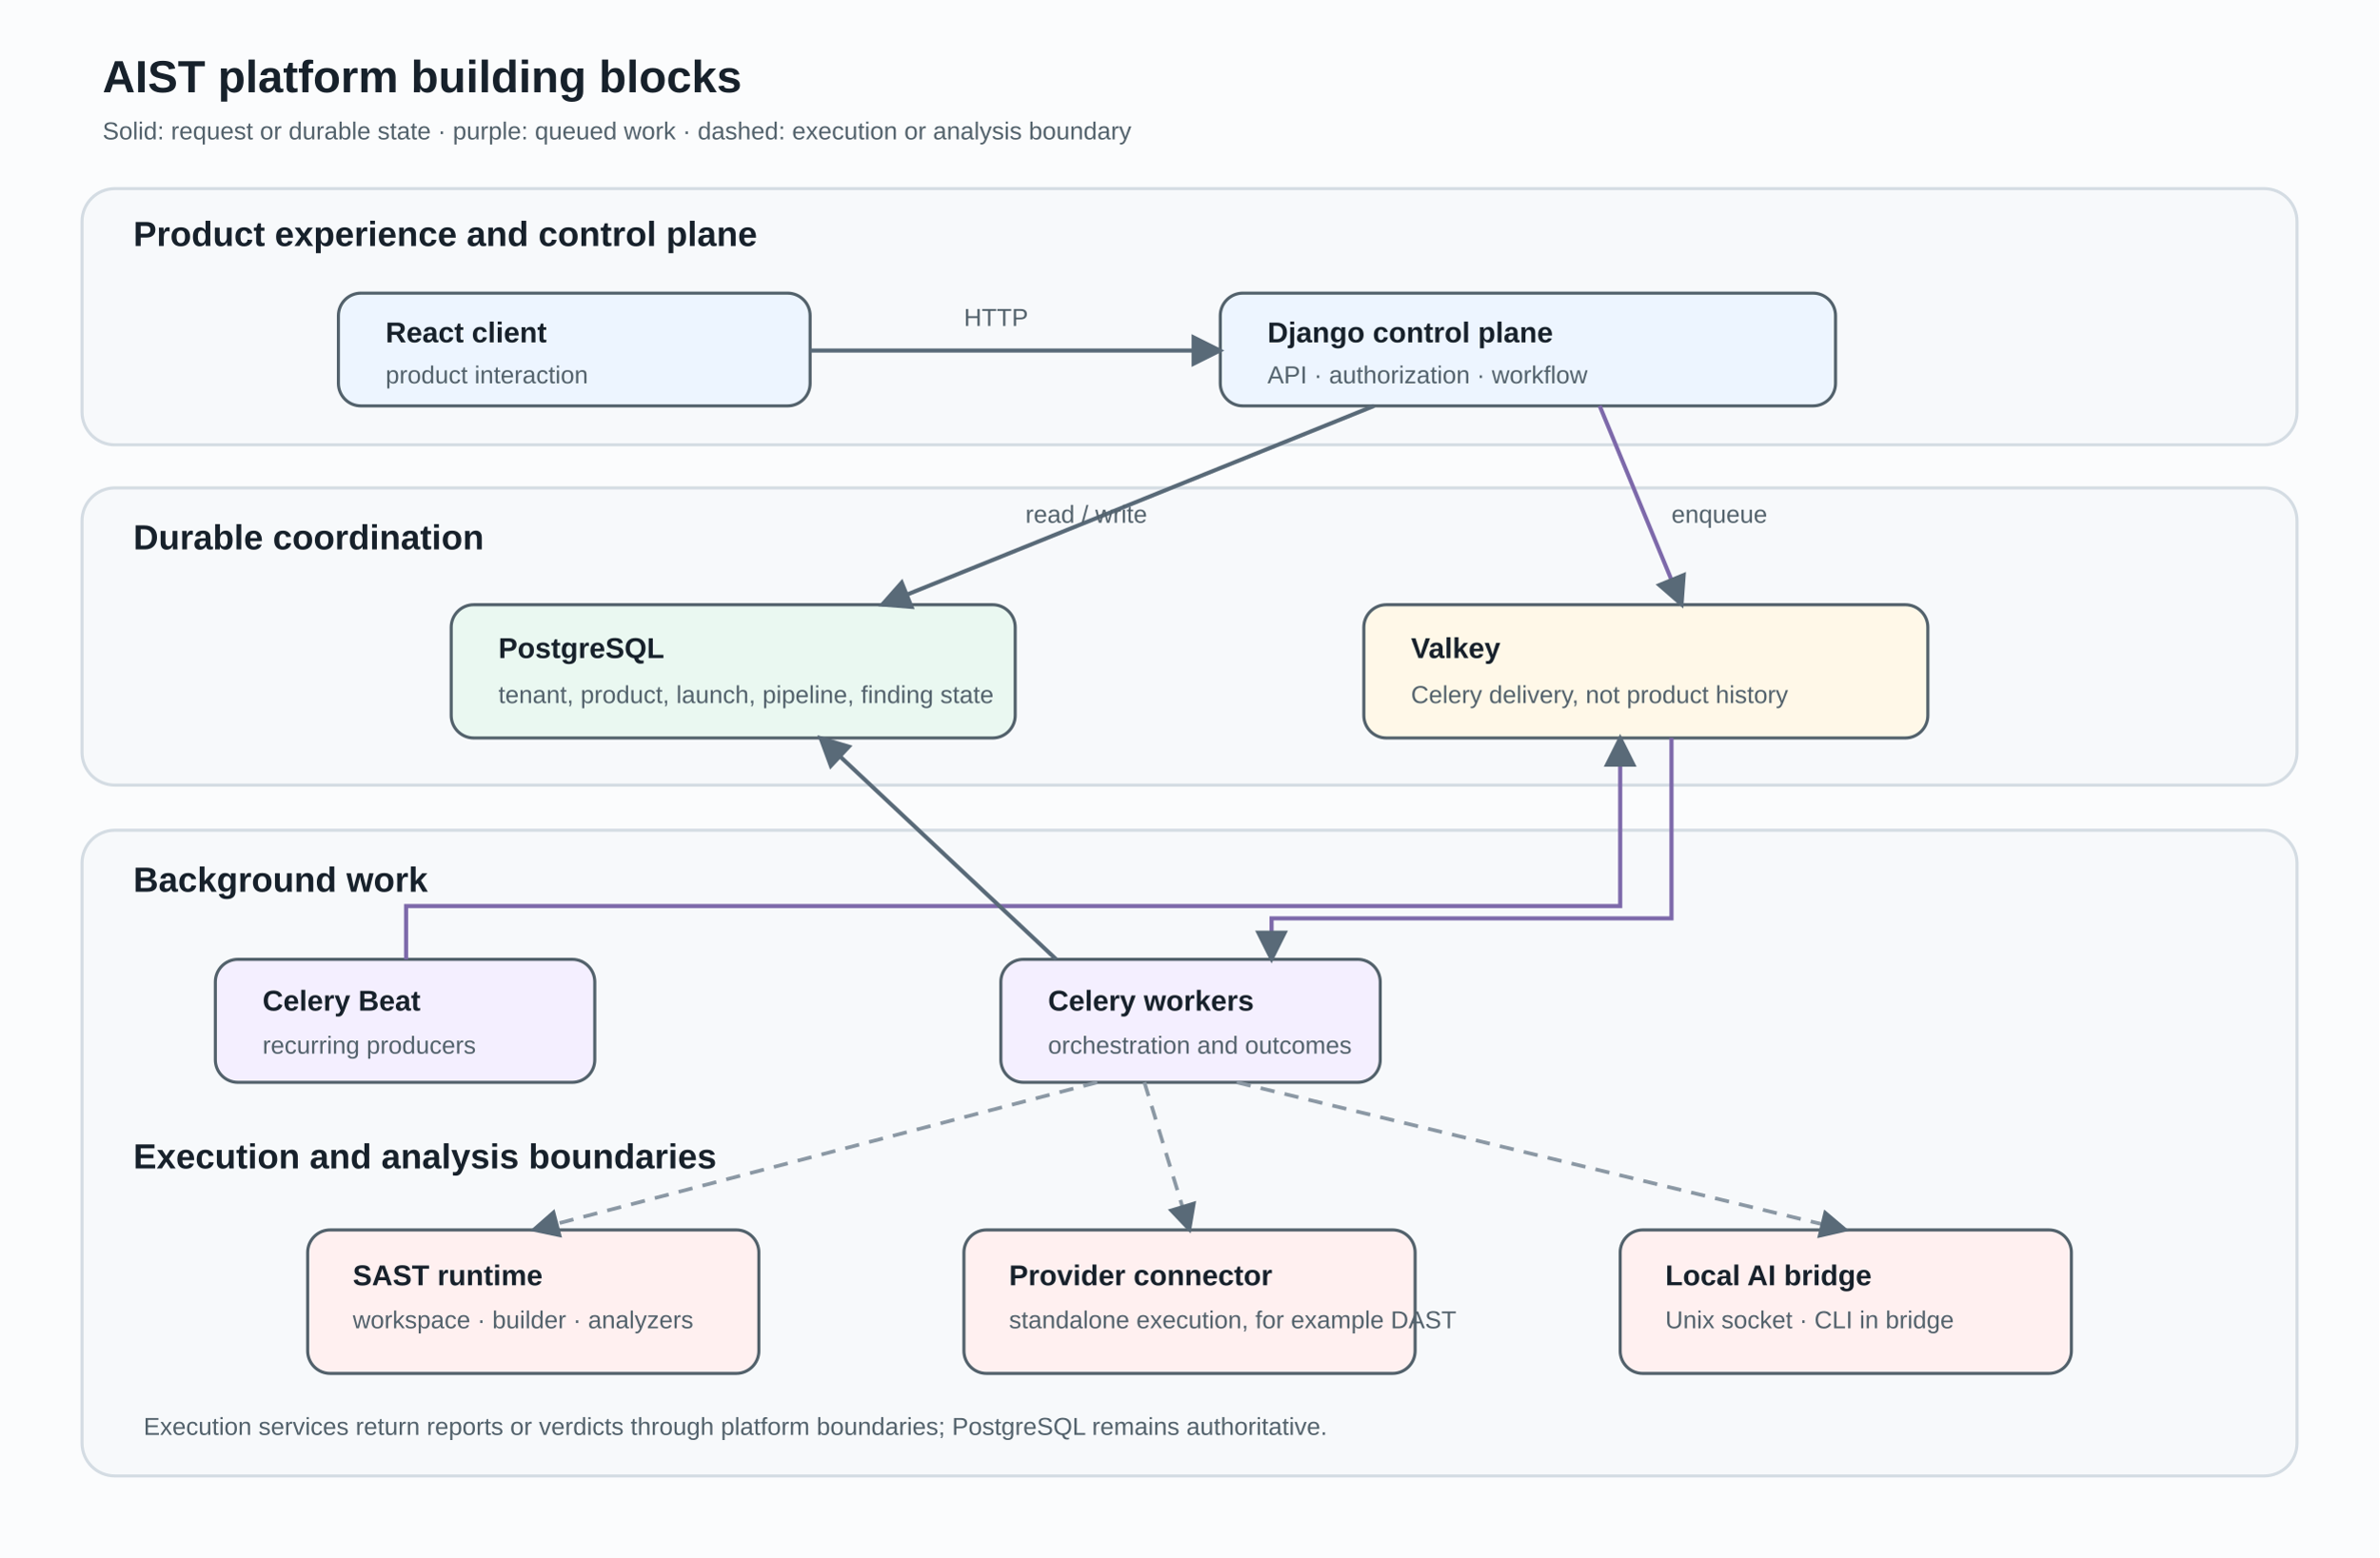
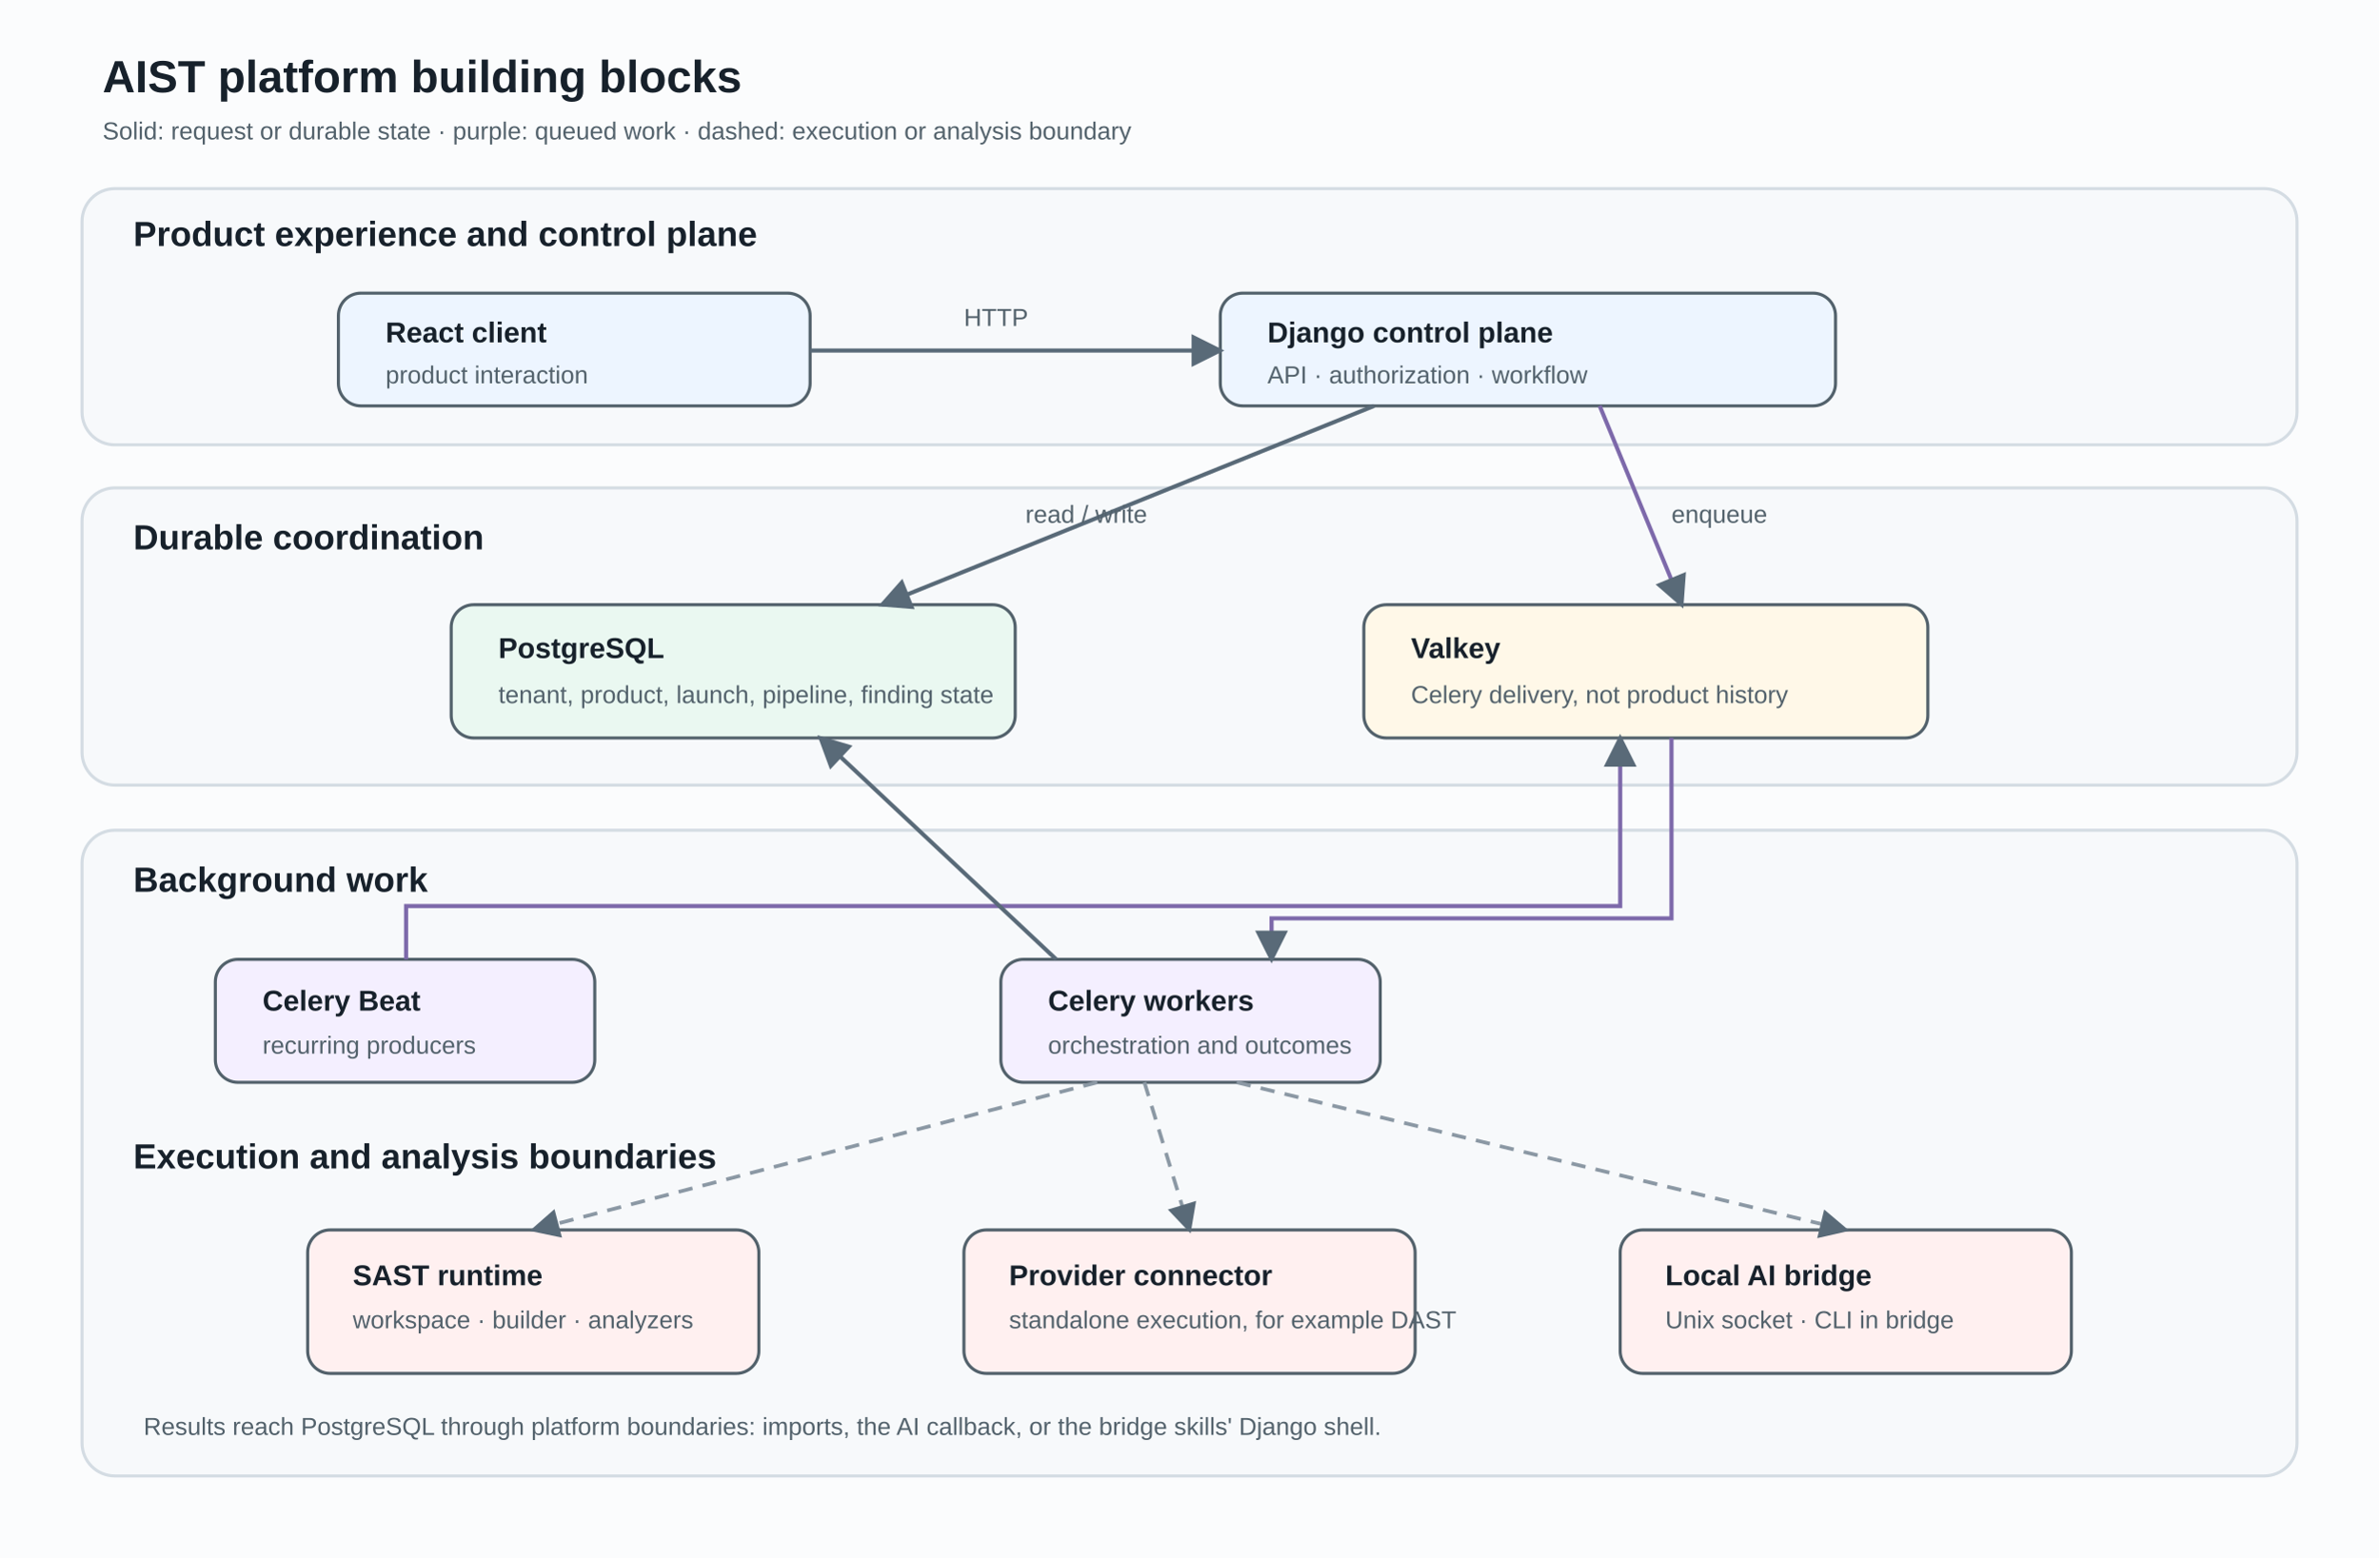
<svg xmlns="http://www.w3.org/2000/svg" width="1160" height="760" viewBox="0 0 1160 760" role="img" aria-labelledby="title desc">
  <defs>
    <style>text{font-family:Arial,sans-serif;fill:#17212b}.title{font-size:22px;font-weight:700}.group{font-size:17px;font-weight:700}.name{font-size:14px;font-weight:700}.detail{font-size:12px;fill:#52616b}.lane{fill:#f7f9fb;stroke:#d4dce3;stroke-width:1.5;rx:16}.box{stroke:#52616b;stroke-width:1.5;rx:11}.flow{fill:none;stroke:#596a78;stroke-width:2;marker-end:url(#arrow)}.queue{fill:none;stroke:#7d69aa;stroke-width:2;marker-end:url(#arrow)}.boundary{fill:none;stroke:#8b98a4;stroke-width:1.8;stroke-dasharray:7 5;marker-end:url(#arrow)}</style>
    <marker id="arrow" markerWidth="8" markerHeight="8" refX="7" refY="4" orient="auto">
      <path d="M0 0L8 4L0 8Z" fill="#596a78" />
    </marker>
  </defs>
  <rect width="1160" height="760" fill="#fbfcfd" />
  <text x="50" y="45" class="title">AIST platform building blocks</text>
  <text x="50" y="68" class="detail">Solid: request or durable state · purple: queued work · dashed: execution or analysis boundary</text>
  <rect x="40" y="92" width="1080" height="125" class="lane" />
  <text x="65" y="120" class="group">Product experience and control plane</text>
  <rect x="165" y="143" width="230" height="55" class="box" fill="#edf5ff" />
  <text x="188" y="167" class="name">React client</text>
  <text x="188" y="187" class="detail">product interaction</text>
  <rect x="595" y="143" width="300" height="55" class="box" fill="#edf5ff" />
  <text x="618" y="167" class="name">Django control plane</text>
  <text x="618" y="187" class="detail">API · authorization · workflow</text>
  <path d="M395 171H595" class="flow" />
  <text x="470" y="159" class="detail">HTTP</text>
  <rect x="40" y="238" width="1080" height="145" class="lane" />
  <text x="65" y="268" class="group">Durable coordination</text>
  <rect x="220" y="295" width="275" height="65" class="box" fill="#eaf8f1" />
  <text x="243" y="321" class="name">PostgreSQL</text>
  <text x="243" y="343" class="detail">tenant, product, launch, pipeline, finding state</text>
  <rect x="665" y="295" width="275" height="65" class="box" fill="#fff8e8" />
  <text x="688" y="321" class="name">Valkey</text>
  <text x="688" y="343" class="detail">Celery delivery, not product history</text>
  <path d="M670 198L430 295" class="flow" />
  <text x="500" y="255" class="detail">read / write</text>
  <path d="M780 198L820 295" class="queue" />
  <text x="815" y="255" class="detail">enqueue</text>
  <rect x="40" y="405" width="1080" height="315" class="lane" />
  <text x="65" y="435" class="group">Background work</text>
  <rect x="105" y="468" width="185" height="60" class="box" fill="#f4efff" />
  <text x="128" y="493" class="name">Celery Beat</text>
  <text x="128" y="514" class="detail">recurring producers</text>
  <rect x="488" y="468" width="185" height="60" class="box" fill="#f4efff" />
  <text x="511" y="493" class="name">Celery workers</text>
  <text x="511" y="514" class="detail">orchestration and outcomes</text>
  <path d="M198 468V442H790V360" class="queue" />
  <path d="M815 360V448H620V468" class="queue" />
  <path d="M515 468L400 360" class="flow" />
  <text x="65" y="570" class="group">Execution and analysis boundaries</text>
  <rect x="150" y="600" width="220" height="70" class="box" fill="#fff0f0" />
  <text x="172" y="627" class="name">SAST runtime</text>
  <text x="172" y="648" class="detail">workspace · builder · analyzers</text>
  <rect x="470" y="600" width="220" height="70" class="box" fill="#fff0f0" />
  <text x="492" y="627" class="name">Provider connector</text>
  <text x="492" y="648" class="detail">standalone execution, for example DAST</text>
  <rect x="790" y="600" width="220" height="70" class="box" fill="#fff0f0" />
  <text x="812" y="627" class="name">Local AI bridge</text>
  <text x="812" y="648" class="detail">Unix socket · CLI in bridge</text>
  <path d="M535 528L260 600" class="boundary" />
  <path d="M558 528L580 600" class="boundary" />
  <path d="M603 528L900 600" class="boundary" />
-   <text x="70" y="700" class="detail">Execution services return reports or verdicts through platform boundaries; PostgreSQL remains authoritative.</text>
+   <text x="70" y="700" class="detail">Results reach PostgreSQL through platform boundaries: imports, the AI callback, or the bridge skills' Django shell.</text>
</svg>
